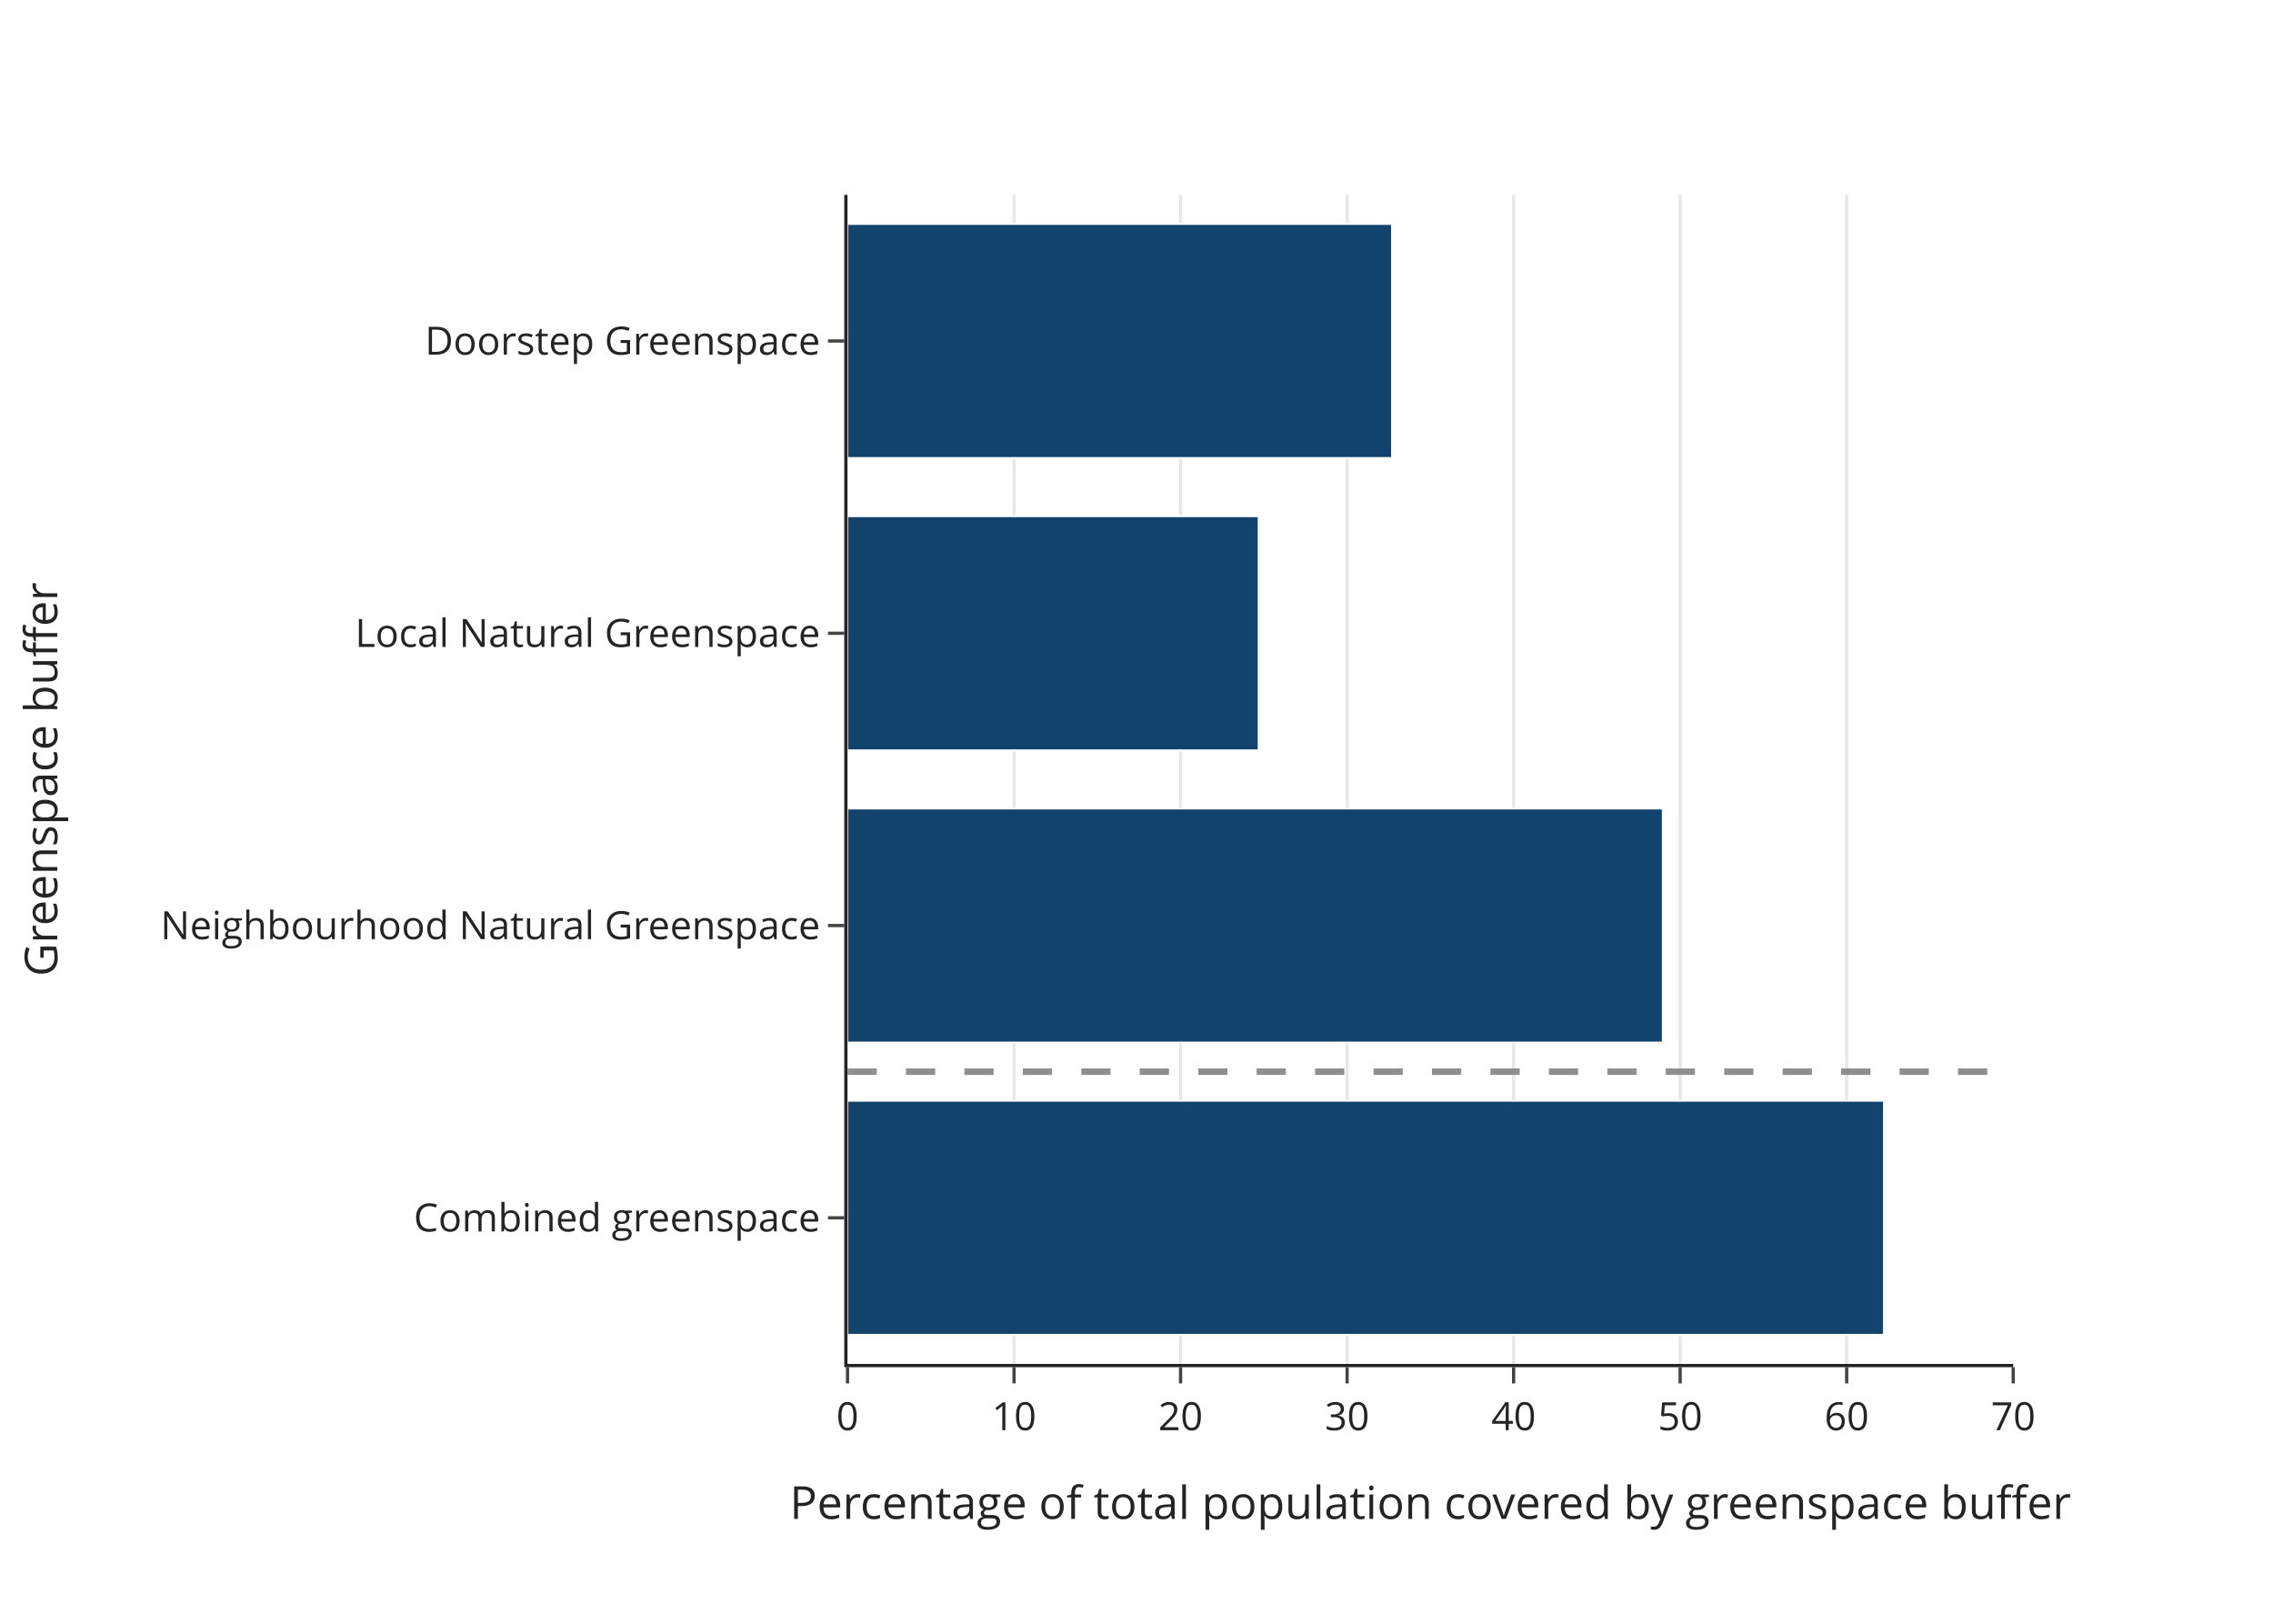
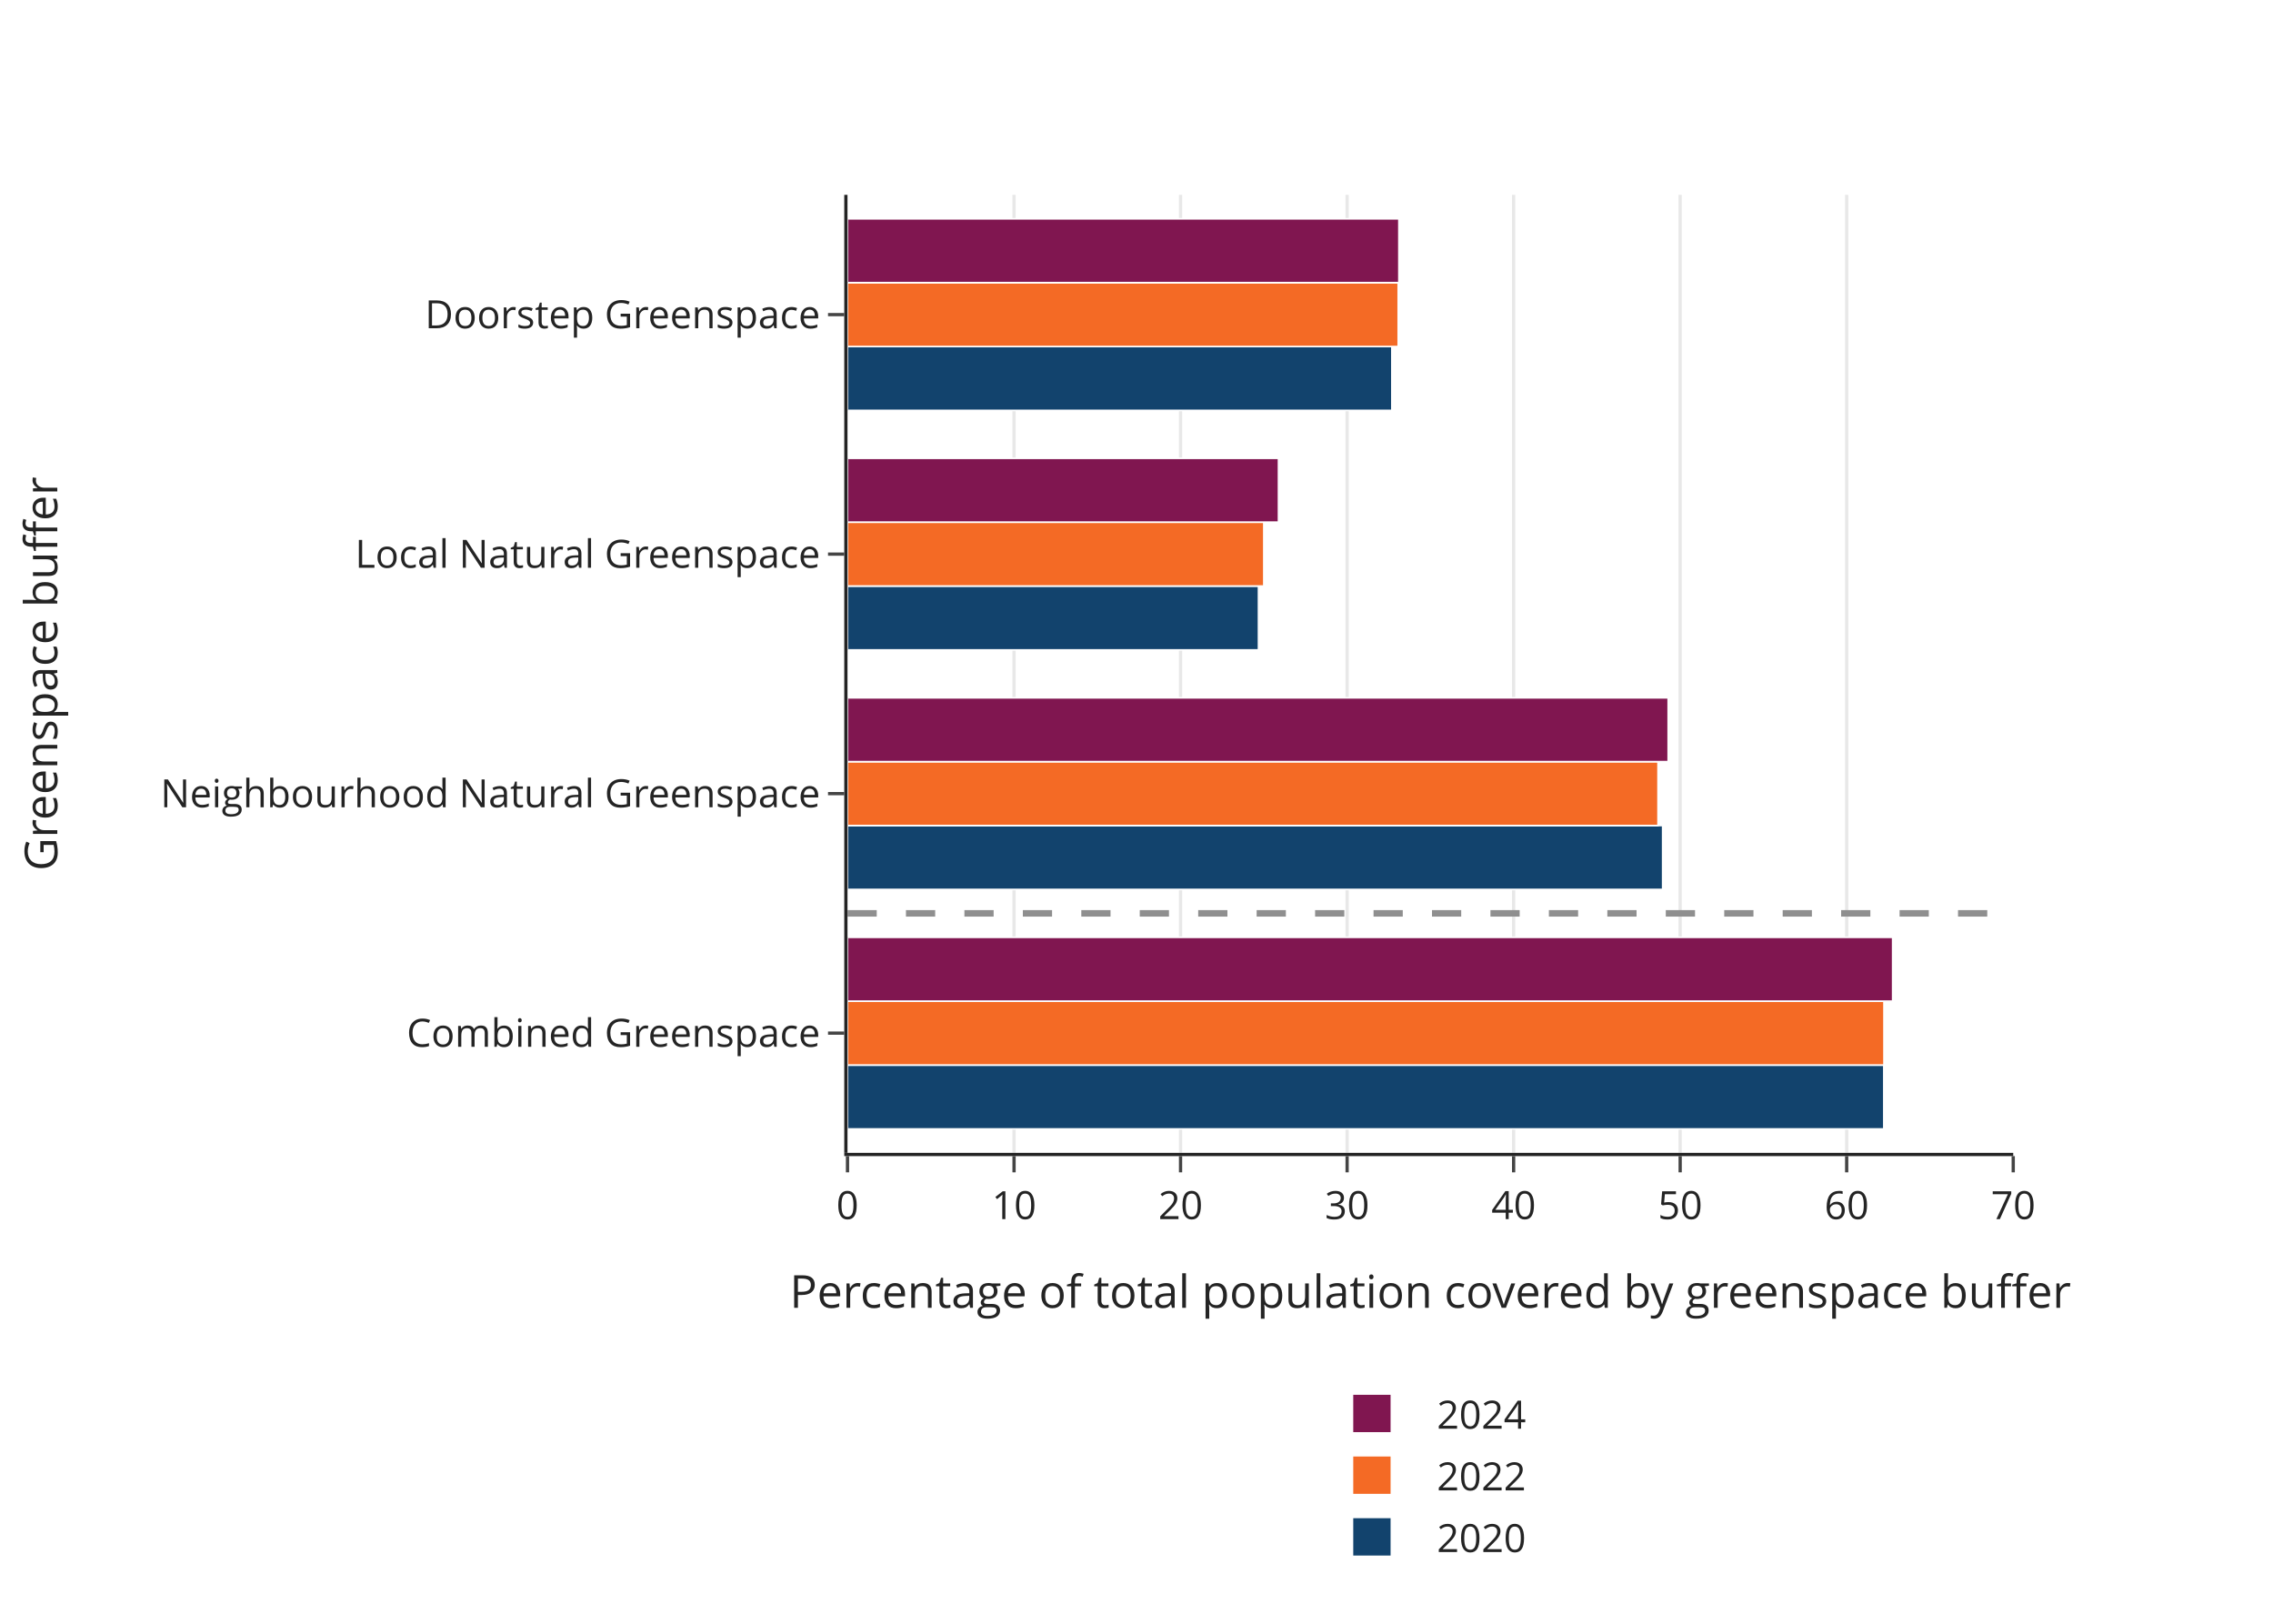
<svg xmlns="http://www.w3.org/2000/svg" class="main-svg" width="700" height="500" style="" viewBox="0 0 700 500">
  <rect x="0" y="0" width="700" height="500" style="fill: rgb(255, 255, 255); fill-opacity: 1;" />
-   <defs id="defs-a81c5a">
+   <defs id="defs-64736b">
    <g class="clips">
-       <clipPath id="clipa81c5axyplot" class="plotclip">
-         <rect width="359" height="360" />
-       </clipPath>
-       <clipPath class="axesclip" id="clipa81c5ax">
+       <clipPath id="clip64736bxyplot" class="plotclip">
+         <rect width="359" height="295" />
+       </clipPath>
+       <clipPath class="axesclip" id="clip64736bx">
        <rect x="261" y="0" width="359" height="500" />
      </clipPath>
-       <clipPath class="axesclip" id="clipa81c5ay">
-         <rect x="0" y="60" width="700" height="360" />
-       </clipPath>
-       <clipPath class="axesclip" id="clipa81c5axy">
-         <rect x="261" y="60" width="359" height="360" />
+       <clipPath class="axesclip" id="clip64736by">
+         <rect x="0" y="60" width="700" height="295" />
+       </clipPath>
+       <clipPath class="axesclip" id="clip64736bxy">
+         <rect x="261" y="60" width="359" height="295" />
      </clipPath>
    </g>
    <g class="gradients" />
    <g class="patterns" />
  </defs>
  <g class="bglayer" />
  <g class="layer-below">
    <g class="imagelayer" />
    <g class="shapelayer" />
  </g>
  <g class="cartesianlayer">
    <g class="subplot xy">
      <g class="layer-subplot">
        <g class="shapelayer" />
        <g class="imagelayer" />
      </g>
      <g class="minor-gridlayer">
        <g class="x" />
        <g class="y" />
      </g>
      <g class="gridlayer">
        <g class="x">
-           <path class="xgrid crisp" transform="translate(312.29,0)" d="M0,60v360" style="stroke: rgb(232, 232, 232); stroke-opacity: 1; stroke-width: 1px;" />
-           <path class="xgrid crisp" transform="translate(363.57,0)" d="M0,60v360" style="stroke: rgb(232, 232, 232); stroke-opacity: 1; stroke-width: 1px;" />
-           <path class="xgrid crisp" transform="translate(414.86,0)" d="M0,60v360" style="stroke: rgb(232, 232, 232); stroke-opacity: 1; stroke-width: 1px;" />
-           <path class="xgrid crisp" transform="translate(466.14,0)" d="M0,60v360" style="stroke: rgb(232, 232, 232); stroke-opacity: 1; stroke-width: 1px;" />
-           <path class="xgrid crisp" transform="translate(517.43,0)" d="M0,60v360" style="stroke: rgb(232, 232, 232); stroke-opacity: 1; stroke-width: 1px;" />
-           <path class="xgrid crisp" transform="translate(568.71,0)" d="M0,60v360" style="stroke: rgb(232, 232, 232); stroke-opacity: 1; stroke-width: 1px;" />
+           <path class="xgrid crisp" transform="translate(312.29,0)" d="M0,60v295" style="stroke: rgb(232, 232, 232); stroke-opacity: 1; stroke-width: 1px;" />
+           <path class="xgrid crisp" transform="translate(363.57,0)" d="M0,60v295" style="stroke: rgb(232, 232, 232); stroke-opacity: 1; stroke-width: 1px;" />
+           <path class="xgrid crisp" transform="translate(414.86,0)" d="M0,60v295" style="stroke: rgb(232, 232, 232); stroke-opacity: 1; stroke-width: 1px;" />
+           <path class="xgrid crisp" transform="translate(466.14,0)" d="M0,60v295" style="stroke: rgb(232, 232, 232); stroke-opacity: 1; stroke-width: 1px;" />
+           <path class="xgrid crisp" transform="translate(517.43,0)" d="M0,60v295" style="stroke: rgb(232, 232, 232); stroke-opacity: 1; stroke-width: 1px;" />
+           <path class="xgrid crisp" transform="translate(568.71,0)" d="M0,60v295" style="stroke: rgb(232, 232, 232); stroke-opacity: 1; stroke-width: 1px;" />
        </g>
        <g class="y" />
      </g>
      <g class="zerolinelayer" />
      <g class="layer-between">
        <g class="shapelayer" />
        <g class="imagelayer" />
      </g>
      <path class="xlines-below" />
      <path class="ylines-below" />
      <g class="overlines-below" />
      <g class="xaxislayer-below" />
      <g class="yaxislayer-below" />
      <g class="overaxes-below" />
      <g class="overplot">
-         <g class="xy" transform="translate(261,60)" clip-path="url(#clipa81c5axyplot)">
+         <g class="xy" transform="translate(261,60)" clip-path="url(#clip64736bxyplot)">
          <g class="barlayer mlayer">
            <g class="trace bars" style="opacity: 1;">
              <g class="points">
                <g class="point">
-                   <path d="M0,351V279H319.15V351Z" style="vector-effect: none; opacity: 1; stroke-width: 0.5px; fill: rgb(18, 67, 109); fill-opacity: 1; stroke: rgb(255, 255, 255); stroke-opacity: 1;" />
-                 </g>
-                 <g class="point">
-                   <path d="M0,261V189H251.04V261Z" style="vector-effect: none; opacity: 1; stroke-width: 0.5px; fill: rgb(18, 67, 109); fill-opacity: 1; stroke: rgb(255, 255, 255); stroke-opacity: 1;" />
-                 </g>
-                 <g class="point">
-                   <path d="M0,171V99H126.57V171Z" style="vector-effect: none; opacity: 1; stroke-width: 0.5px; fill: rgb(18, 67, 109); fill-opacity: 1; stroke: rgb(255, 255, 255); stroke-opacity: 1;" />
-                 </g>
-                 <g class="point">
-                   <path d="M0,81V9H167.65V81Z" style="vector-effect: none; opacity: 1; stroke-width: 0.5px; fill: rgb(18, 67, 109); fill-opacity: 1; stroke: rgb(255, 255, 255); stroke-opacity: 1;" />
-                 </g>
-               </g>
-             </g>
-           </g>
-         </g>
-       </g>
-       <path class="xlines-above crisp" d="M260,420.5H620" style="fill: none; stroke-width: 1px; stroke: rgb(36, 36, 36); stroke-opacity: 1;" />
-       <path class="ylines-above crisp" d="M260.5,60V420" style="fill: none; stroke-width: 1px; stroke: rgb(36, 36, 36); stroke-opacity: 1;" />
+                   <path d="M0,66.38V46.71H167.65V66.38Z" style="vector-effect: none; opacity: 1; stroke-width: 0.5px; fill: rgb(18, 67, 109); fill-opacity: 1; stroke: rgb(255, 255, 255); stroke-opacity: 1;" />
+                 </g>
+                 <g class="point">
+                   <path d="M0,140.13V120.46H126.57V140.13Z" style="vector-effect: none; opacity: 1; stroke-width: 0.5px; fill: rgb(18, 67, 109); fill-opacity: 1; stroke: rgb(255, 255, 255); stroke-opacity: 1;" />
+                 </g>
+                 <g class="point">
+                   <path d="M0,213.88V194.21H251.04V213.88Z" style="vector-effect: none; opacity: 1; stroke-width: 0.5px; fill: rgb(18, 67, 109); fill-opacity: 1; stroke: rgb(255, 255, 255); stroke-opacity: 1;" />
+                 </g>
+                 <g class="point">
+                   <path d="M0,287.63V267.96H319.15V287.63Z" style="vector-effect: none; opacity: 1; stroke-width: 0.5px; fill: rgb(18, 67, 109); fill-opacity: 1; stroke: rgb(255, 255, 255); stroke-opacity: 1;" />
+                 </g>
+               </g>
+             </g>
+             <g class="trace bars" style="opacity: 1;">
+               <g class="points">
+                 <g class="point">
+                   <path d="M0,46.71V27.04H169.6V46.71Z" style="vector-effect: none; opacity: 1; stroke-width: 0.5px; fill: rgb(244, 106, 37); fill-opacity: 1; stroke: rgb(255, 255, 255); stroke-opacity: 1;" />
+                 </g>
+                 <g class="point">
+                   <path d="M0,120.46V100.79H128.21V120.46Z" style="vector-effect: none; opacity: 1; stroke-width: 0.5px; fill: rgb(244, 106, 37); fill-opacity: 1; stroke: rgb(255, 255, 255); stroke-opacity: 1;" />
+                 </g>
+                 <g class="point">
+                   <path d="M0,194.21V174.54H249.61V194.21Z" style="vector-effect: none; opacity: 1; stroke-width: 0.5px; fill: rgb(244, 106, 37); fill-opacity: 1; stroke: rgb(255, 255, 255); stroke-opacity: 1;" />
+                 </g>
+                 <g class="point">
+                   <path d="M0,267.96V248.29H319.2V267.96Z" style="vector-effect: none; opacity: 1; stroke-width: 0.5px; fill: rgb(244, 106, 37); fill-opacity: 1; stroke: rgb(255, 255, 255); stroke-opacity: 1;" />
+                 </g>
+               </g>
+             </g>
+             <g class="trace bars" style="opacity: 1;">
+               <g class="points">
+                 <g class="point">
+                   <path d="M0,27.04V7.38H169.81V27.04Z" style="vector-effect: none; opacity: 1; stroke-width: 0.5px; fill: rgb(128, 22, 80); fill-opacity: 1; stroke: rgb(255, 255, 255); stroke-opacity: 1;" />
+                 </g>
+                 <g class="point">
+                   <path d="M0,100.79V81.13H132.73V100.79Z" style="vector-effect: none; opacity: 1; stroke-width: 0.5px; fill: rgb(128, 22, 80); fill-opacity: 1; stroke: rgb(255, 255, 255); stroke-opacity: 1;" />
+                 </g>
+                 <g class="point">
+                   <path d="M0,174.54V154.88H252.74V174.54Z" style="vector-effect: none; opacity: 1; stroke-width: 0.5px; fill: rgb(128, 22, 80); fill-opacity: 1; stroke: rgb(255, 255, 255); stroke-opacity: 1;" />
+                 </g>
+                 <g class="point">
+                   <path d="M0,248.29V228.63H321.87V248.29Z" style="vector-effect: none; opacity: 1; stroke-width: 0.5px; fill: rgb(128, 22, 80); fill-opacity: 1; stroke: rgb(255, 255, 255); stroke-opacity: 1;" />
+                 </g>
+               </g>
+             </g>
+           </g>
+         </g>
+       </g>
+       <path class="xlines-above crisp" d="M260,355.5H620" style="fill: none; stroke-width: 1px; stroke: rgb(36, 36, 36); stroke-opacity: 1;" />
+       <path class="ylines-above crisp" d="M260.5,60V355" style="fill: none; stroke-width: 1px; stroke: rgb(36, 36, 36); stroke-opacity: 1;" />
      <g class="overlines-above" />
      <g class="xaxislayer-above">
-         <path class="xtick ticks crisp" d="M0,421v5" transform="translate(261,0)" style="stroke: rgb(68, 68, 68); stroke-opacity: 1; stroke-width: 1px;" />
-         <path class="xtick ticks crisp" d="M0,421v5" transform="translate(312.29,0)" style="stroke: rgb(68, 68, 68); stroke-opacity: 1; stroke-width: 1px;" />
-         <path class="xtick ticks crisp" d="M0,421v5" transform="translate(363.57,0)" style="stroke: rgb(68, 68, 68); stroke-opacity: 1; stroke-width: 1px;" />
-         <path class="xtick ticks crisp" d="M0,421v5" transform="translate(414.86,0)" style="stroke: rgb(68, 68, 68); stroke-opacity: 1; stroke-width: 1px;" />
-         <path class="xtick ticks crisp" d="M0,421v5" transform="translate(466.14,0)" style="stroke: rgb(68, 68, 68); stroke-opacity: 1; stroke-width: 1px;" />
-         <path class="xtick ticks crisp" d="M0,421v5" transform="translate(517.43,0)" style="stroke: rgb(68, 68, 68); stroke-opacity: 1; stroke-width: 1px;" />
-         <path class="xtick ticks crisp" d="M0,421v5" transform="translate(568.71,0)" style="stroke: rgb(68, 68, 68); stroke-opacity: 1; stroke-width: 1px;" />
-         <path class="xtick ticks crisp" d="M0,421v5" transform="translate(620,0)" style="stroke: rgb(68, 68, 68); stroke-opacity: 1; stroke-width: 1px;" />
-         <g class="xtick">
-           <text text-anchor="middle" x="0" y="440.4" transform="translate(261,0)" style="font-family: 'Open Sans', verdana, arial, sans-serif; font-size: 12px; fill: rgb(36, 36, 36); fill-opacity: 1; white-space: pre; opacity: 1;">0</text>
-         </g>
-         <g class="xtick">
-           <text text-anchor="middle" x="0" y="440.4" style="font-family: 'Open Sans', verdana, arial, sans-serif; font-size: 12px; fill: rgb(36, 36, 36); fill-opacity: 1; white-space: pre; opacity: 1;" transform="translate(312.29,0)">10</text>
-         </g>
-         <g class="xtick">
-           <text text-anchor="middle" x="0" y="440.4" style="font-family: 'Open Sans', verdana, arial, sans-serif; font-size: 12px; fill: rgb(36, 36, 36); fill-opacity: 1; white-space: pre; opacity: 1;" transform="translate(363.57,0)">20</text>
-         </g>
-         <g class="xtick">
-           <text text-anchor="middle" x="0" y="440.4" style="font-family: 'Open Sans', verdana, arial, sans-serif; font-size: 12px; fill: rgb(36, 36, 36); fill-opacity: 1; white-space: pre; opacity: 1;" transform="translate(414.86,0)">30</text>
-         </g>
-         <g class="xtick">
-           <text text-anchor="middle" x="0" y="440.4" style="font-family: 'Open Sans', verdana, arial, sans-serif; font-size: 12px; fill: rgb(36, 36, 36); fill-opacity: 1; white-space: pre; opacity: 1;" transform="translate(466.14,0)">40</text>
-         </g>
-         <g class="xtick">
-           <text text-anchor="middle" x="0" y="440.4" style="font-family: 'Open Sans', verdana, arial, sans-serif; font-size: 12px; fill: rgb(36, 36, 36); fill-opacity: 1; white-space: pre; opacity: 1;" transform="translate(517.43,0)">50</text>
-         </g>
-         <g class="xtick">
-           <text text-anchor="middle" x="0" y="440.4" style="font-family: 'Open Sans', verdana, arial, sans-serif; font-size: 12px; fill: rgb(36, 36, 36); fill-opacity: 1; white-space: pre; opacity: 1;" transform="translate(568.71,0)">60</text>
-         </g>
-         <g class="xtick">
-           <text text-anchor="middle" x="0" y="440.4" style="font-family: 'Open Sans', verdana, arial, sans-serif; font-size: 12px; fill: rgb(36, 36, 36); fill-opacity: 1; white-space: pre; opacity: 1;" transform="translate(620,0)">70</text>
+         <path class="xtick ticks crisp" d="M0,356v5" transform="translate(261,0)" style="stroke: rgb(68, 68, 68); stroke-opacity: 1; stroke-width: 1px;" />
+         <path class="xtick ticks crisp" d="M0,356v5" transform="translate(312.29,0)" style="stroke: rgb(68, 68, 68); stroke-opacity: 1; stroke-width: 1px;" />
+         <path class="xtick ticks crisp" d="M0,356v5" transform="translate(363.57,0)" style="stroke: rgb(68, 68, 68); stroke-opacity: 1; stroke-width: 1px;" />
+         <path class="xtick ticks crisp" d="M0,356v5" transform="translate(414.86,0)" style="stroke: rgb(68, 68, 68); stroke-opacity: 1; stroke-width: 1px;" />
+         <path class="xtick ticks crisp" d="M0,356v5" transform="translate(466.14,0)" style="stroke: rgb(68, 68, 68); stroke-opacity: 1; stroke-width: 1px;" />
+         <path class="xtick ticks crisp" d="M0,356v5" transform="translate(517.43,0)" style="stroke: rgb(68, 68, 68); stroke-opacity: 1; stroke-width: 1px;" />
+         <path class="xtick ticks crisp" d="M0,356v5" transform="translate(568.71,0)" style="stroke: rgb(68, 68, 68); stroke-opacity: 1; stroke-width: 1px;" />
+         <path class="xtick ticks crisp" d="M0,356v5" transform="translate(620,0)" style="stroke: rgb(68, 68, 68); stroke-opacity: 1; stroke-width: 1px;" />
+         <g class="xtick">
+           <text text-anchor="middle" x="0" y="375.4" transform="translate(261,0)" style="font-family: 'Open Sans', verdana, arial, sans-serif; font-size: 12px; fill: rgb(36, 36, 36); fill-opacity: 1; white-space: pre; opacity: 1;">0</text>
+         </g>
+         <g class="xtick">
+           <text text-anchor="middle" x="0" y="375.4" style="font-family: 'Open Sans', verdana, arial, sans-serif; font-size: 12px; fill: rgb(36, 36, 36); fill-opacity: 1; white-space: pre; opacity: 1;" transform="translate(312.29,0)">10</text>
+         </g>
+         <g class="xtick">
+           <text text-anchor="middle" x="0" y="375.4" style="font-family: 'Open Sans', verdana, arial, sans-serif; font-size: 12px; fill: rgb(36, 36, 36); fill-opacity: 1; white-space: pre; opacity: 1;" transform="translate(363.57,0)">20</text>
+         </g>
+         <g class="xtick">
+           <text text-anchor="middle" x="0" y="375.4" style="font-family: 'Open Sans', verdana, arial, sans-serif; font-size: 12px; fill: rgb(36, 36, 36); fill-opacity: 1; white-space: pre; opacity: 1;" transform="translate(414.86,0)">30</text>
+         </g>
+         <g class="xtick">
+           <text text-anchor="middle" x="0" y="375.4" style="font-family: 'Open Sans', verdana, arial, sans-serif; font-size: 12px; fill: rgb(36, 36, 36); fill-opacity: 1; white-space: pre; opacity: 1;" transform="translate(466.14,0)">40</text>
+         </g>
+         <g class="xtick">
+           <text text-anchor="middle" x="0" y="375.4" style="font-family: 'Open Sans', verdana, arial, sans-serif; font-size: 12px; fill: rgb(36, 36, 36); fill-opacity: 1; white-space: pre; opacity: 1;" transform="translate(517.43,0)">50</text>
+         </g>
+         <g class="xtick">
+           <text text-anchor="middle" x="0" y="375.4" style="font-family: 'Open Sans', verdana, arial, sans-serif; font-size: 12px; fill: rgb(36, 36, 36); fill-opacity: 1; white-space: pre; opacity: 1;" transform="translate(568.71,0)">60</text>
+         </g>
+         <g class="xtick">
+           <text text-anchor="middle" x="0" y="375.4" style="font-family: 'Open Sans', verdana, arial, sans-serif; font-size: 12px; fill: rgb(36, 36, 36); fill-opacity: 1; white-space: pre; opacity: 1;" transform="translate(620,0)">70</text>
        </g>
      </g>
      <g class="yaxislayer-above">
-         <path class="ytick ticks crisp" d="M260,0h-5" transform="translate(0,375)" style="stroke: rgb(68, 68, 68); stroke-opacity: 1; stroke-width: 1px;" />
-         <path class="ytick ticks crisp" d="M260,0h-5" transform="translate(0,285)" style="stroke: rgb(68, 68, 68); stroke-opacity: 1; stroke-width: 1px;" />
-         <path class="ytick ticks crisp" d="M260,0h-5" transform="translate(0,195)" style="stroke: rgb(68, 68, 68); stroke-opacity: 1; stroke-width: 1px;" />
-         <path class="ytick ticks crisp" d="M260,0h-5" transform="translate(0,105)" style="stroke: rgb(68, 68, 68); stroke-opacity: 1; stroke-width: 1px;" />
-         <g class="ytick">
-           <text text-anchor="end" x="252.6" y="4.2" transform="translate(0,375)" style="font-family: 'Open Sans', verdana, arial, sans-serif; font-size: 12px; fill: rgb(36, 36, 36); fill-opacity: 1; white-space: pre; opacity: 1;">Combined greenspace</text>
-         </g>
-         <g class="ytick">
-           <text text-anchor="end" x="252.6" y="4.2" transform="translate(0,285)" style="font-family: 'Open Sans', verdana, arial, sans-serif; font-size: 12px; fill: rgb(36, 36, 36); fill-opacity: 1; white-space: pre; opacity: 1;">Neighbourhood Natural Greenspace</text>
-         </g>
-         <g class="ytick">
-           <text text-anchor="end" x="252.6" y="4.2" transform="translate(0,195)" style="font-family: 'Open Sans', verdana, arial, sans-serif; font-size: 12px; fill: rgb(36, 36, 36); fill-opacity: 1; white-space: pre; opacity: 1;">Local Natural Greenspace</text>
-         </g>
-         <g class="ytick">
-           <text text-anchor="end" x="252.6" y="4.2" transform="translate(0,105)" style="font-family: 'Open Sans', verdana, arial, sans-serif; font-size: 12px; fill: rgb(36, 36, 36); fill-opacity: 1; white-space: pre; opacity: 1;">Doorstep Greenspace</text>
+         <path class="ytick ticks crisp" d="M260,0h-5" transform="translate(0,318.13)" style="stroke: rgb(68, 68, 68); stroke-opacity: 1; stroke-width: 1px;" />
+         <path class="ytick ticks crisp" d="M260,0h-5" transform="translate(0,244.38)" style="stroke: rgb(68, 68, 68); stroke-opacity: 1; stroke-width: 1px;" />
+         <path class="ytick ticks crisp" d="M260,0h-5" transform="translate(0,170.63)" style="stroke: rgb(68, 68, 68); stroke-opacity: 1; stroke-width: 1px;" />
+         <path class="ytick ticks crisp" d="M260,0h-5" transform="translate(0,96.88)" style="stroke: rgb(68, 68, 68); stroke-opacity: 1; stroke-width: 1px;" />
+         <g class="ytick">
+           <text text-anchor="end" x="252.6" y="4.2" transform="translate(0,318.13)" style="font-family: 'Open Sans', verdana, arial, sans-serif; font-size: 12px; fill: rgb(36, 36, 36); fill-opacity: 1; white-space: pre; opacity: 1;">Combined Greenspace</text>
+         </g>
+         <g class="ytick">
+           <text text-anchor="end" x="252.6" y="4.2" transform="translate(0,244.38)" style="font-family: 'Open Sans', verdana, arial, sans-serif; font-size: 12px; fill: rgb(36, 36, 36); fill-opacity: 1; white-space: pre; opacity: 1;">Neighbourhood Natural Greenspace</text>
+         </g>
+         <g class="ytick">
+           <text text-anchor="end" x="252.6" y="4.2" transform="translate(0,170.63)" style="font-family: 'Open Sans', verdana, arial, sans-serif; font-size: 12px; fill: rgb(36, 36, 36); fill-opacity: 1; white-space: pre; opacity: 1;">Local Natural Greenspace</text>
+         </g>
+         <g class="ytick">
+           <text text-anchor="end" x="252.6" y="4.2" transform="translate(0,96.88)" style="font-family: 'Open Sans', verdana, arial, sans-serif; font-size: 12px; fill: rgb(36, 36, 36); fill-opacity: 1; white-space: pre; opacity: 1;">Doorstep Greenspace</text>
        </g>
      </g>
      <g class="overaxes-above" />
    </g>
  </g>
  <g class="polarlayer" />
  <g class="smithlayer" />
  <g class="ternarylayer" />
  <g class="geolayer" />
  <g class="funnelarealayer" />
  <g class="pielayer" />
  <g class="iciclelayer" />
  <g class="treemaplayer" />
  <g class="sunburstlayer" />
  <g class="glimages" />
-   <defs id="topdefs-a81c5a">
+   <defs id="topdefs-64736b">
    <g class="clips" />
+     <clipPath id="legend64736b">
+       <rect width="76" height="67" x="0" y="0" />
+     </clipPath>
  </defs>
  <g class="layer-above">
    <g class="imagelayer" />
    <g class="shapelayer">
-       <g class="shape-group" data-index="0" clip-path="url(#clipa81c5ay)">
-         <path data-index="0" fill-rule="evenodd" d="M261,330L620,330" style="opacity: 1; stroke: rgb(143, 143, 143); stroke-opacity: 1; fill: rgb(0, 0, 0); fill-opacity: 1; stroke-dasharray: 9px, 9px; stroke-width: 2px;" />
+       <g class="shape-group" data-index="0" clip-path="url(#clip64736by)">
+         <path data-index="0" fill-rule="evenodd" d="M261,281.25L620,281.25" style="opacity: 1; stroke: rgb(143, 143, 143); stroke-opacity: 1; fill: rgb(0, 0, 0); fill-opacity: 1; stroke-dasharray: 9px, 9px; stroke-width: 2px;" />
      </g>
    </g>
  </g>
  <g class="infolayer">
+     <g class="legend" pointer-events="all" transform="translate(402.5,420.75)">
+       <rect class="bg" shape-rendering="crispEdges" style="stroke: rgb(68, 68, 68); stroke-opacity: 1; fill: rgb(255, 255, 255); fill-opacity: 1; stroke-width: 0px;" width="76" height="67" x="0" y="0" />
+       <g class="scrollbox" transform="" clip-path="url(#legend64736b)">
+         <g class="groups">
+           <g class="traces" transform="translate(0,14.5)" style="opacity: 1;">
+             <text class="legendtext" text-anchor="start" x="40" y="4.68" style="font-family: 'Open Sans', verdana, arial, sans-serif; font-size: 12px; fill: rgb(36, 36, 36); fill-opacity: 1; white-space: pre;">2024</text>
+             <g class="layers" style="opacity: 1;">
+               <g class="legendfill" />
+               <g class="legendlines" />
+               <g class="legendsymbols">
+                 <g class="legendpoints">
+                   <path class="legendundefined" d="M6,6H-6V-6H6Z" transform="translate(20,0)" style="stroke-width: 0.5px; fill: rgb(128, 22, 80); fill-opacity: 1; stroke: rgb(255, 255, 255); stroke-opacity: 1;" />
+                 </g>
+               </g>
+             </g>
+             <rect class="legendtoggle" x="0" y="-9.5" width="70.547" height="19" style="fill: rgb(0, 0, 0); fill-opacity: 0;" />
+           </g>
+           <g class="traces" transform="translate(0,33.5)" style="opacity: 1;">
+             <text class="legendtext" text-anchor="start" x="40" y="4.68" style="font-family: 'Open Sans', verdana, arial, sans-serif; font-size: 12px; fill: rgb(36, 36, 36); fill-opacity: 1; white-space: pre;">2022</text>
+             <g class="layers" style="opacity: 1;">
+               <g class="legendfill" />
+               <g class="legendlines" />
+               <g class="legendsymbols">
+                 <g class="legendpoints">
+                   <path class="legendundefined" d="M6,6H-6V-6H6Z" transform="translate(20,0)" style="stroke-width: 0.5px; fill: rgb(244, 106, 37); fill-opacity: 1; stroke: rgb(255, 255, 255); stroke-opacity: 1;" />
+                 </g>
+               </g>
+             </g>
+             <rect class="legendtoggle" x="0" y="-9.5" width="70.547" height="19" style="fill: rgb(0, 0, 0); fill-opacity: 0;" />
+           </g>
+           <g class="traces" transform="translate(0,52.5)" style="opacity: 1;">
+             <text class="legendtext" text-anchor="start" x="40" y="4.68" style="font-family: 'Open Sans', verdana, arial, sans-serif; font-size: 12px; fill: rgb(36, 36, 36); fill-opacity: 1; white-space: pre;">2020</text>
+             <g class="layers" style="opacity: 1;">
+               <g class="legendfill" />
+               <g class="legendlines" />
+               <g class="legendsymbols">
+                 <g class="legendpoints">
+                   <path class="legendundefined" d="M6,6H-6V-6H6Z" transform="translate(20,0)" style="stroke-width: 0.5px; fill: rgb(18, 67, 109); fill-opacity: 1; stroke: rgb(255, 255, 255); stroke-opacity: 1;" />
+                 </g>
+               </g>
+             </g>
+             <rect class="legendtoggle" x="0" y="-9.5" width="70.547" height="19" style="fill: rgb(0, 0, 0); fill-opacity: 0;" />
+           </g>
+         </g>
+       </g>
+       <rect class="scrollbar" rx="20" ry="3" width="0" height="0" style="fill: rgb(128, 139, 164); fill-opacity: 1;" x="0" y="0" />
+     </g>
    <g class="g-gtitle" />
    <g class="g-xtitle">
-       <text class="xtitle" x="440.5" y="467.706" text-anchor="middle" style="opacity: 1; font-family: 'Open Sans', verdana, arial, sans-serif; font-size: 14px; fill: rgb(36, 36, 36); fill-opacity: 1; white-space: pre;">Percentage of total population covered by greenspace buffer</text>
+       <text class="xtitle" x="440.5" y="402.706" text-anchor="middle" style="opacity: 1; font-family: 'Open Sans', verdana, arial, sans-serif; font-size: 14px; fill: rgb(36, 36, 36); fill-opacity: 1; white-space: pre;">Percentage of total population covered by greenspace buffer</text>
    </g>
    <g class="g-ytitle">
-       <text class="ytitle" transform="rotate(-90,17.64687,240)" x="17.647" y="240" text-anchor="middle" style="opacity: 1; font-family: 'Open Sans', verdana, arial, sans-serif; font-size: 14px; fill: rgb(36, 36, 36); fill-opacity: 1; white-space: pre;">Greenspace buffer</text>
+       <text class="ytitle" transform="rotate(-90,17.64687,207.5)" x="17.647" y="207.5" text-anchor="middle" style="opacity: 1; font-family: 'Open Sans', verdana, arial, sans-serif; font-size: 14px; fill: rgb(36, 36, 36); fill-opacity: 1; white-space: pre;">Greenspace buffer</text>
    </g>
  </g>
</svg>
